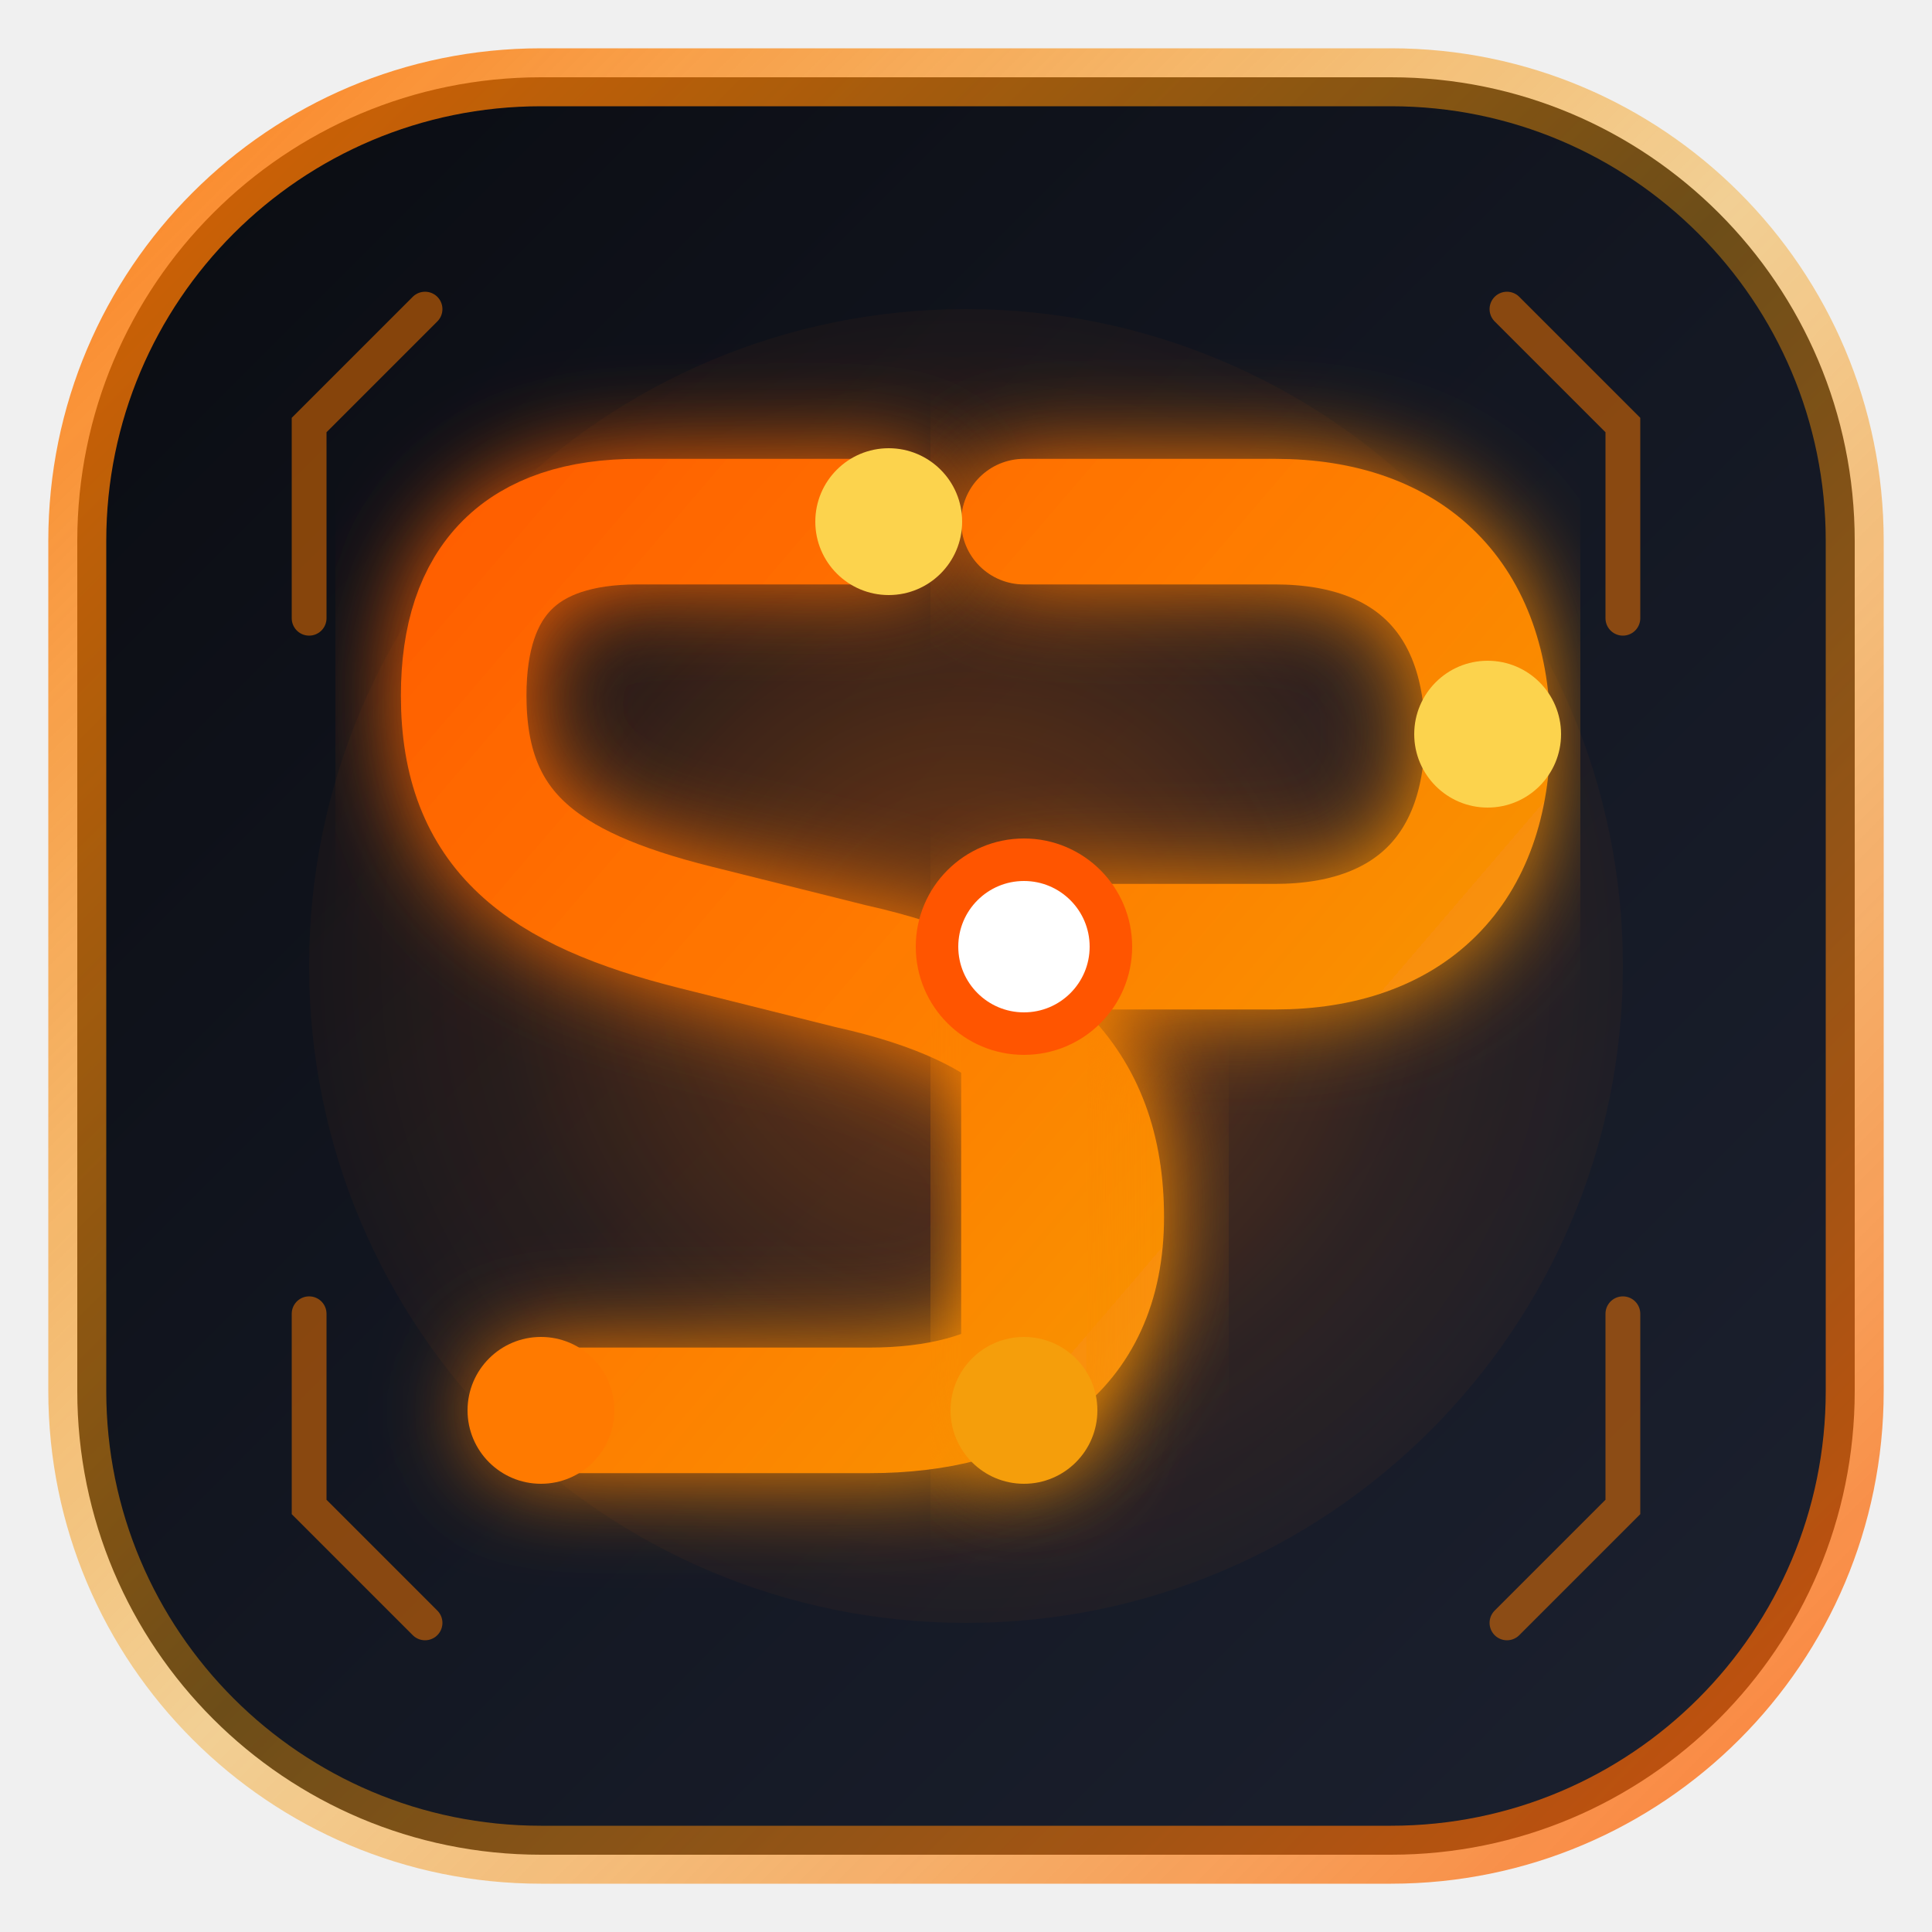
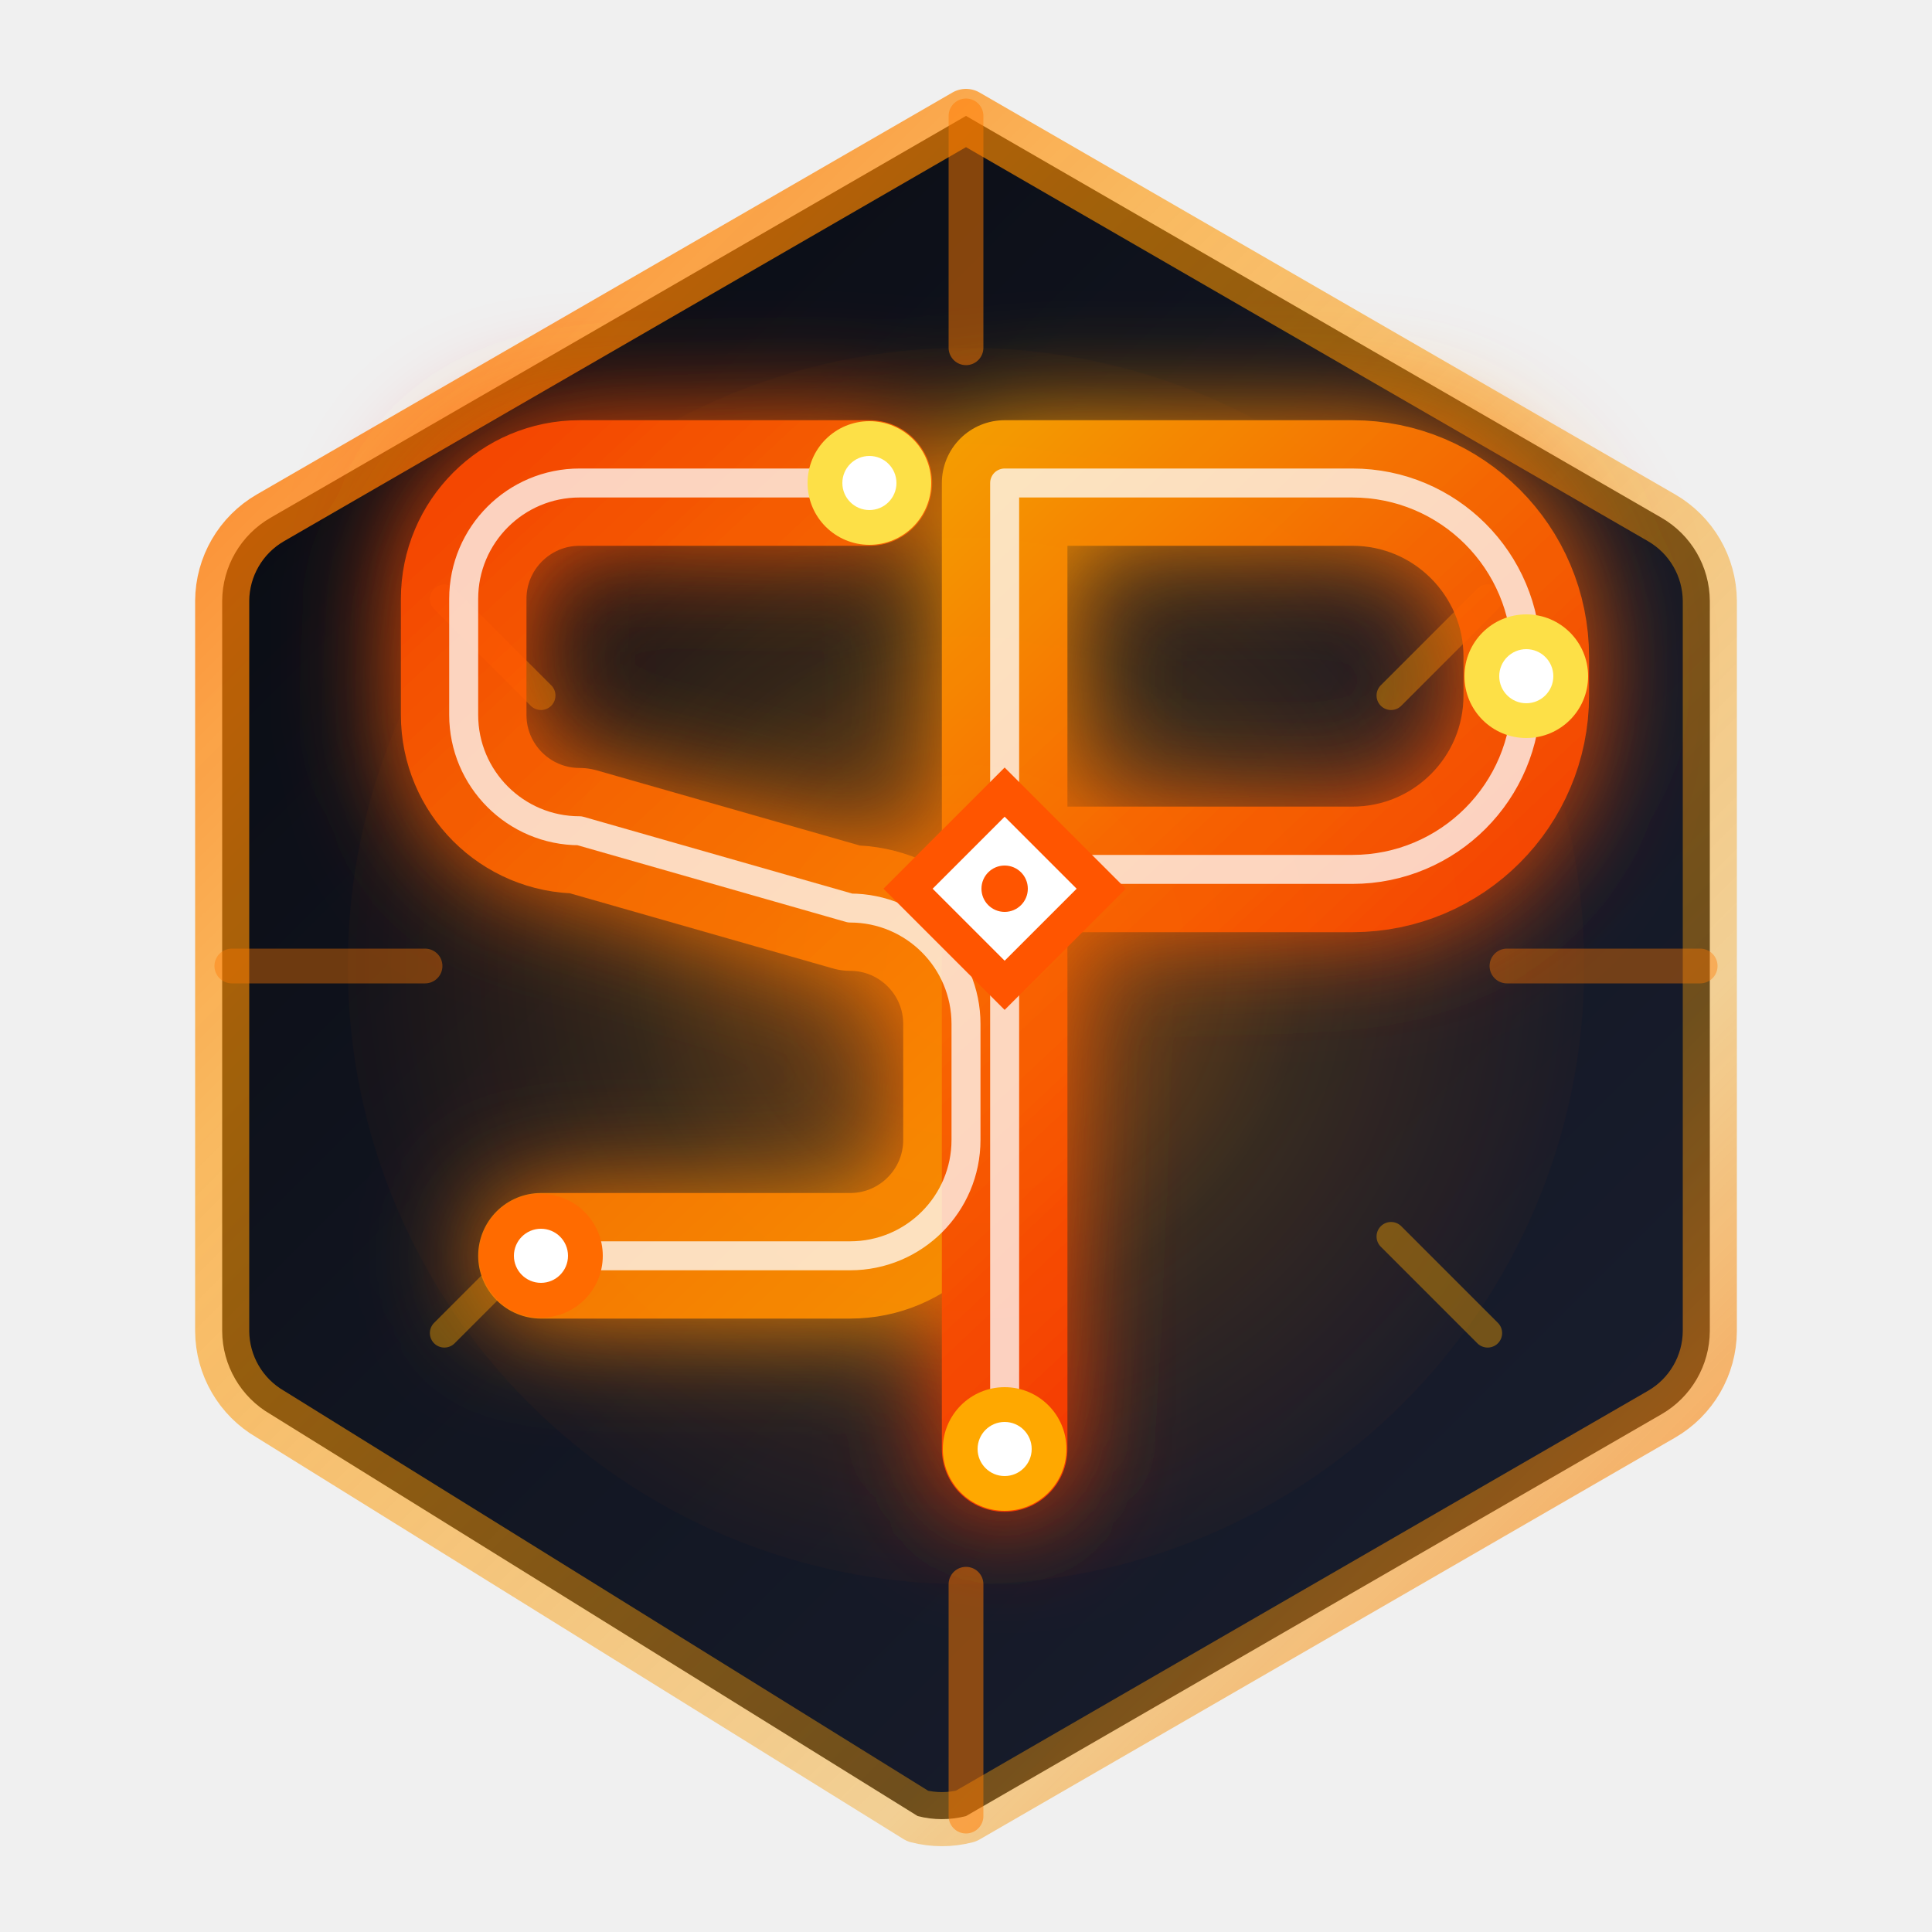
<svg xmlns="http://www.w3.org/2000/svg" viewBox="0 0 100 100" fill="none">
  <defs>
-     <linearGradient id="spBgGrad" x1="10" y1="10" x2="90" y2="90" gradientUnits="userSpaceOnUse">
-       <stop offset="0%" stop-color="#0B0D13" />
-       <stop offset="50%" stop-color="#131722" />
-       <stop offset="100%" stop-color="#1B202E" />
+     <linearGradient id="spHexBg" x1="10" y1="10" x2="90" y2="90" gradientUnits="userSpaceOnUse">
+       <stop offset="0%" stop-color="#080A10" />
+       <stop offset="50%" stop-color="#121622" />
+       <stop offset="100%" stop-color="#1A1F30" />
    </linearGradient>
-     <linearGradient id="spOrangeGrad" x1="15" y1="20" x2="85" y2="80" gradientUnits="userSpaceOnUse">
-       <stop offset="0%" stop-color="#FF5500" />
-       <stop offset="45%" stop-color="#FF7A00" />
-       <stop offset="85%" stop-color="#F59E0B" />
+     <linearGradient id="spHexBorder" x1="0" y1="0" x2="100" y2="100" gradientUnits="userSpaceOnUse">
+       <stop offset="0%" stop-color="#FF5500" stop-opacity="0.95" />
+       <stop offset="35%" stop-color="#FF9500" stop-opacity="0.6" />
+       <stop offset="70%" stop-color="#F59E0B" stop-opacity="0.4" />
+       <stop offset="100%" stop-color="#FF5500" stop-opacity="0.9" />
+     </linearGradient>
+     <linearGradient id="spRibbonGrad" x1="20" y1="15" x2="85" y2="85" gradientUnits="userSpaceOnUse">
+       <stop offset="0%" stop-color="#FF3700" />
+       <stop offset="30%" stop-color="#FF6B00" />
+       <stop offset="70%" stop-color="#FF9E00" />
      <stop offset="100%" stop-color="#FCD34D" />
    </linearGradient>
-     <linearGradient id="spBorderGrad" x1="0" y1="0" x2="100" y2="100" gradientUnits="userSpaceOnUse">
-       <stop offset="0%" stop-color="#FF6B00" stop-opacity="0.9" />
-       <stop offset="50%" stop-color="#F59E0B" stop-opacity="0.4" />
-       <stop offset="100%" stop-color="#FF5500" stop-opacity="0.8" />
+     <linearGradient id="spPLoopGrad" x1="50" y1="20" x2="80" y2="52" gradientUnits="userSpaceOnUse">
+       <stop offset="0%" stop-color="#FFA800" />
+       <stop offset="50%" stop-color="#FF6B00" />
+       <stop offset="100%" stop-color="#FF3B00" />
    </linearGradient>
-     <radialGradient id="spCoreGlow" cx="50" cy="50" r="40" gradientUnits="userSpaceOnUse">
-       <stop offset="0%" stop-color="#FF6B00" stop-opacity="0.4" />
-       <stop offset="60%" stop-color="#FF6B00" stop-opacity="0.1" />
-       <stop offset="100%" stop-color="#FF6B00" stop-opacity="0" />
+     <radialGradient id="spNexusGlow" cx="50" cy="50" r="35" gradientUnits="userSpaceOnUse">
+       <stop offset="0%" stop-color="#FF6B00" stop-opacity="0.5" />
+       <stop offset="50%" stop-color="#FF9500" stop-opacity="0.15" />
+       <stop offset="100%" stop-color="#FF5500" stop-opacity="0" />
    </radialGradient>
-     <filter id="spGlowFilter" x="-20%" y="-20%" width="140%" height="140%">
-       <feGaussianBlur stdDeviation="2.5" result="blur" />
+     <filter id="spNeonBloom" x="-20%" y="-20%" width="140%" height="140%">
+       <feGaussianBlur stdDeviation="2.8" result="blur" />
      <feMerge>
        <feMergeNode in="blur" />
        <feMergeNode in="SourceGraphic" />
      </feMerge>
    </filter>
  </defs>
-   <rect x="4" y="4" width="92" height="92" rx="24" fill="url(#spBgGrad)" stroke="url(#spBorderGrad)" stroke-width="3" />
-   <circle cx="50" cy="50" r="34" fill="url(#spCoreGlow)" />
-   <path d="M 22 16 L 16 22 L 16 32" stroke="#FF7A00" stroke-width="1.8" stroke-linecap="round" stroke-opacity="0.5" />
-   <path d="M 78 16 L 84 22 L 84 32" stroke="#FF7A00" stroke-width="1.8" stroke-linecap="round" stroke-opacity="0.5" />
-   <path d="M 16 68 L 16 78 L 22 84" stroke="#FF7A00" stroke-width="1.8" stroke-linecap="round" stroke-opacity="0.5" />
-   <path d="M 84 68 L 84 78 L 78 84" stroke="#FF7A00" stroke-width="1.8" stroke-linecap="round" stroke-opacity="0.5" />
-   <path d="M 46 27 L 33 27 C 27 27 24 30 24 36 C 24 43 28 46 36 48 L 44 50 C 53 52 57 56 57 63 C 57 70 52 73 45 73 L 28 73" stroke="url(#spOrangeGrad)" stroke-width="6.5" stroke-linecap="round" stroke-linejoin="round" filter="url(#spGlowFilter)" />
-   <path d="M 53 27 L 66 27 C 73 27 77 31 77 38 C 77 45 73 49 66 49 L 53 49 L 53 73" stroke="url(#spOrangeGrad)" stroke-width="6.5" stroke-linecap="round" stroke-linejoin="round" filter="url(#spGlowFilter)" />
-   <circle cx="46" cy="27" r="3.8" fill="#FCD34D" />
-   <circle cx="77" cy="38" r="3.8" fill="#FCD34D" />
-   <circle cx="53" cy="49" r="4.5" fill="#FFFFFF" stroke="#FF5500" stroke-width="2.2" />
-   <circle cx="28" cy="73" r="3.8" fill="#FF7A00" />
-   <circle cx="53" cy="73" r="3.8" fill="#F59E0B" />
-   <circle cx="53" cy="49" r="1.8" fill="#FFFFFF" />
+   <path d="M 50 6 L 86 26.8 A 5 5 0 0 1 88.5 31.1 L 88.5 68.9 A 5 5 0 0 1 86 73.2 L 50 94 A 5 5 0 0 1 47.5 94 L 14 73.2 A 5 5 0 0 1 11.5 68.9 L 11.5 31.1 A 5 5 0 0 1 14 26.8 Z" fill="url(#spHexBg)" stroke="url(#spHexBorder)" stroke-width="2.8" stroke-linejoin="round" />
+   <circle cx="50" cy="50" r="32" fill="url(#spNexusGlow)" />
+   <path d="M 50 6 L 50 18" stroke="#FF7A00" stroke-width="1.8" stroke-linecap="round" stroke-opacity="0.5" />
+   <path d="M 50 94 L 50 82" stroke="#FF7A00" stroke-width="1.8" stroke-linecap="round" stroke-opacity="0.5" />
+   <path d="M 12 50 L 22 50" stroke="#FF7A00" stroke-width="1.8" stroke-linecap="round" stroke-opacity="0.4" />
+   <path d="M 88 50 L 78 50" stroke="#FF7A00" stroke-width="1.8" stroke-linecap="round" stroke-opacity="0.4" />
+   <path d="M 23 31 L 28 36" stroke="#FFA800" stroke-width="1.5" stroke-linecap="round" stroke-opacity="0.4" />
+   <path d="M 77 31 L 72 36" stroke="#FFA800" stroke-width="1.5" stroke-linecap="round" stroke-opacity="0.4" />
+   <path d="M 23 69 L 28 64" stroke="#FFA800" stroke-width="1.5" stroke-linecap="round" stroke-opacity="0.4" />
+   <path d="M 77 69 L 72 64" stroke="#FFA800" stroke-width="1.5" stroke-linecap="round" stroke-opacity="0.4" />
+   <g filter="url(#spNeonBloom)" opacity="0.95">
+     <path d="M 45 25 L 30 25 A 6 6 0 0 0 24 31 L 24 37 A 6 6 0 0 0 30 43 L 44 47 A 6 6 0 0 1 50 53 L 50 59 A 6 6 0 0 1 44 65 L 28 65" stroke="url(#spRibbonGrad)" stroke-width="6.5" stroke-linecap="round" stroke-linejoin="round" />
+     <path d="M 52 25 L 70 25 A 9 9 0 0 1 79 34 L 79 36 A 9 9 0 0 1 70 45 L 52 45 M 52 25 L 52 75" stroke="url(#spPLoopGrad)" stroke-width="6.5" stroke-linecap="round" stroke-linejoin="round" />
+   </g>
+   <path d="M 45 25 L 30 25 A 6 6 0 0 0 24 31 L 24 37 A 6 6 0 0 0 30 43 L 44 47 A 6 6 0 0 1 50 53 L 50 59 A 6 6 0 0 1 44 65 L 28 65" stroke="#FFF" stroke-width="1.5" stroke-linecap="round" stroke-linejoin="round" stroke-opacity="0.75" />
+   <path d="M 52 25 L 70 25 A 9 9 0 0 1 79 34 L 79 36 A 9 9 0 0 1 70 45 L 52 45 M 52 25 L 52 75" stroke="#FFF" stroke-width="1.5" stroke-linecap="round" stroke-linejoin="round" stroke-opacity="0.75" />
+   <circle cx="45" cy="25" r="3.2" fill="#FDE047" />
+   <circle cx="45" cy="25" r="1.4" fill="#FFFFFF" />
+   <circle cx="79" cy="35" r="3.2" fill="#FDE047" />
+   <circle cx="79" cy="35" r="1.4" fill="#FFFFFF" />
+   <polygon points="52,41 57,46 52,51 47,46" fill="#FFFFFF" stroke="#FF5500" stroke-width="1.8" />
+   <circle cx="52" cy="46" r="1.2" fill="#FF5500" />
+   <circle cx="28" cy="65" r="3.2" fill="#FF6B00" />
+   <circle cx="28" cy="65" r="1.4" fill="#FFFFFF" />
+   <circle cx="52" cy="75" r="3.2" fill="#FFA800" />
+   <circle cx="52" cy="75" r="1.4" fill="#FFFFFF" />
</svg>
